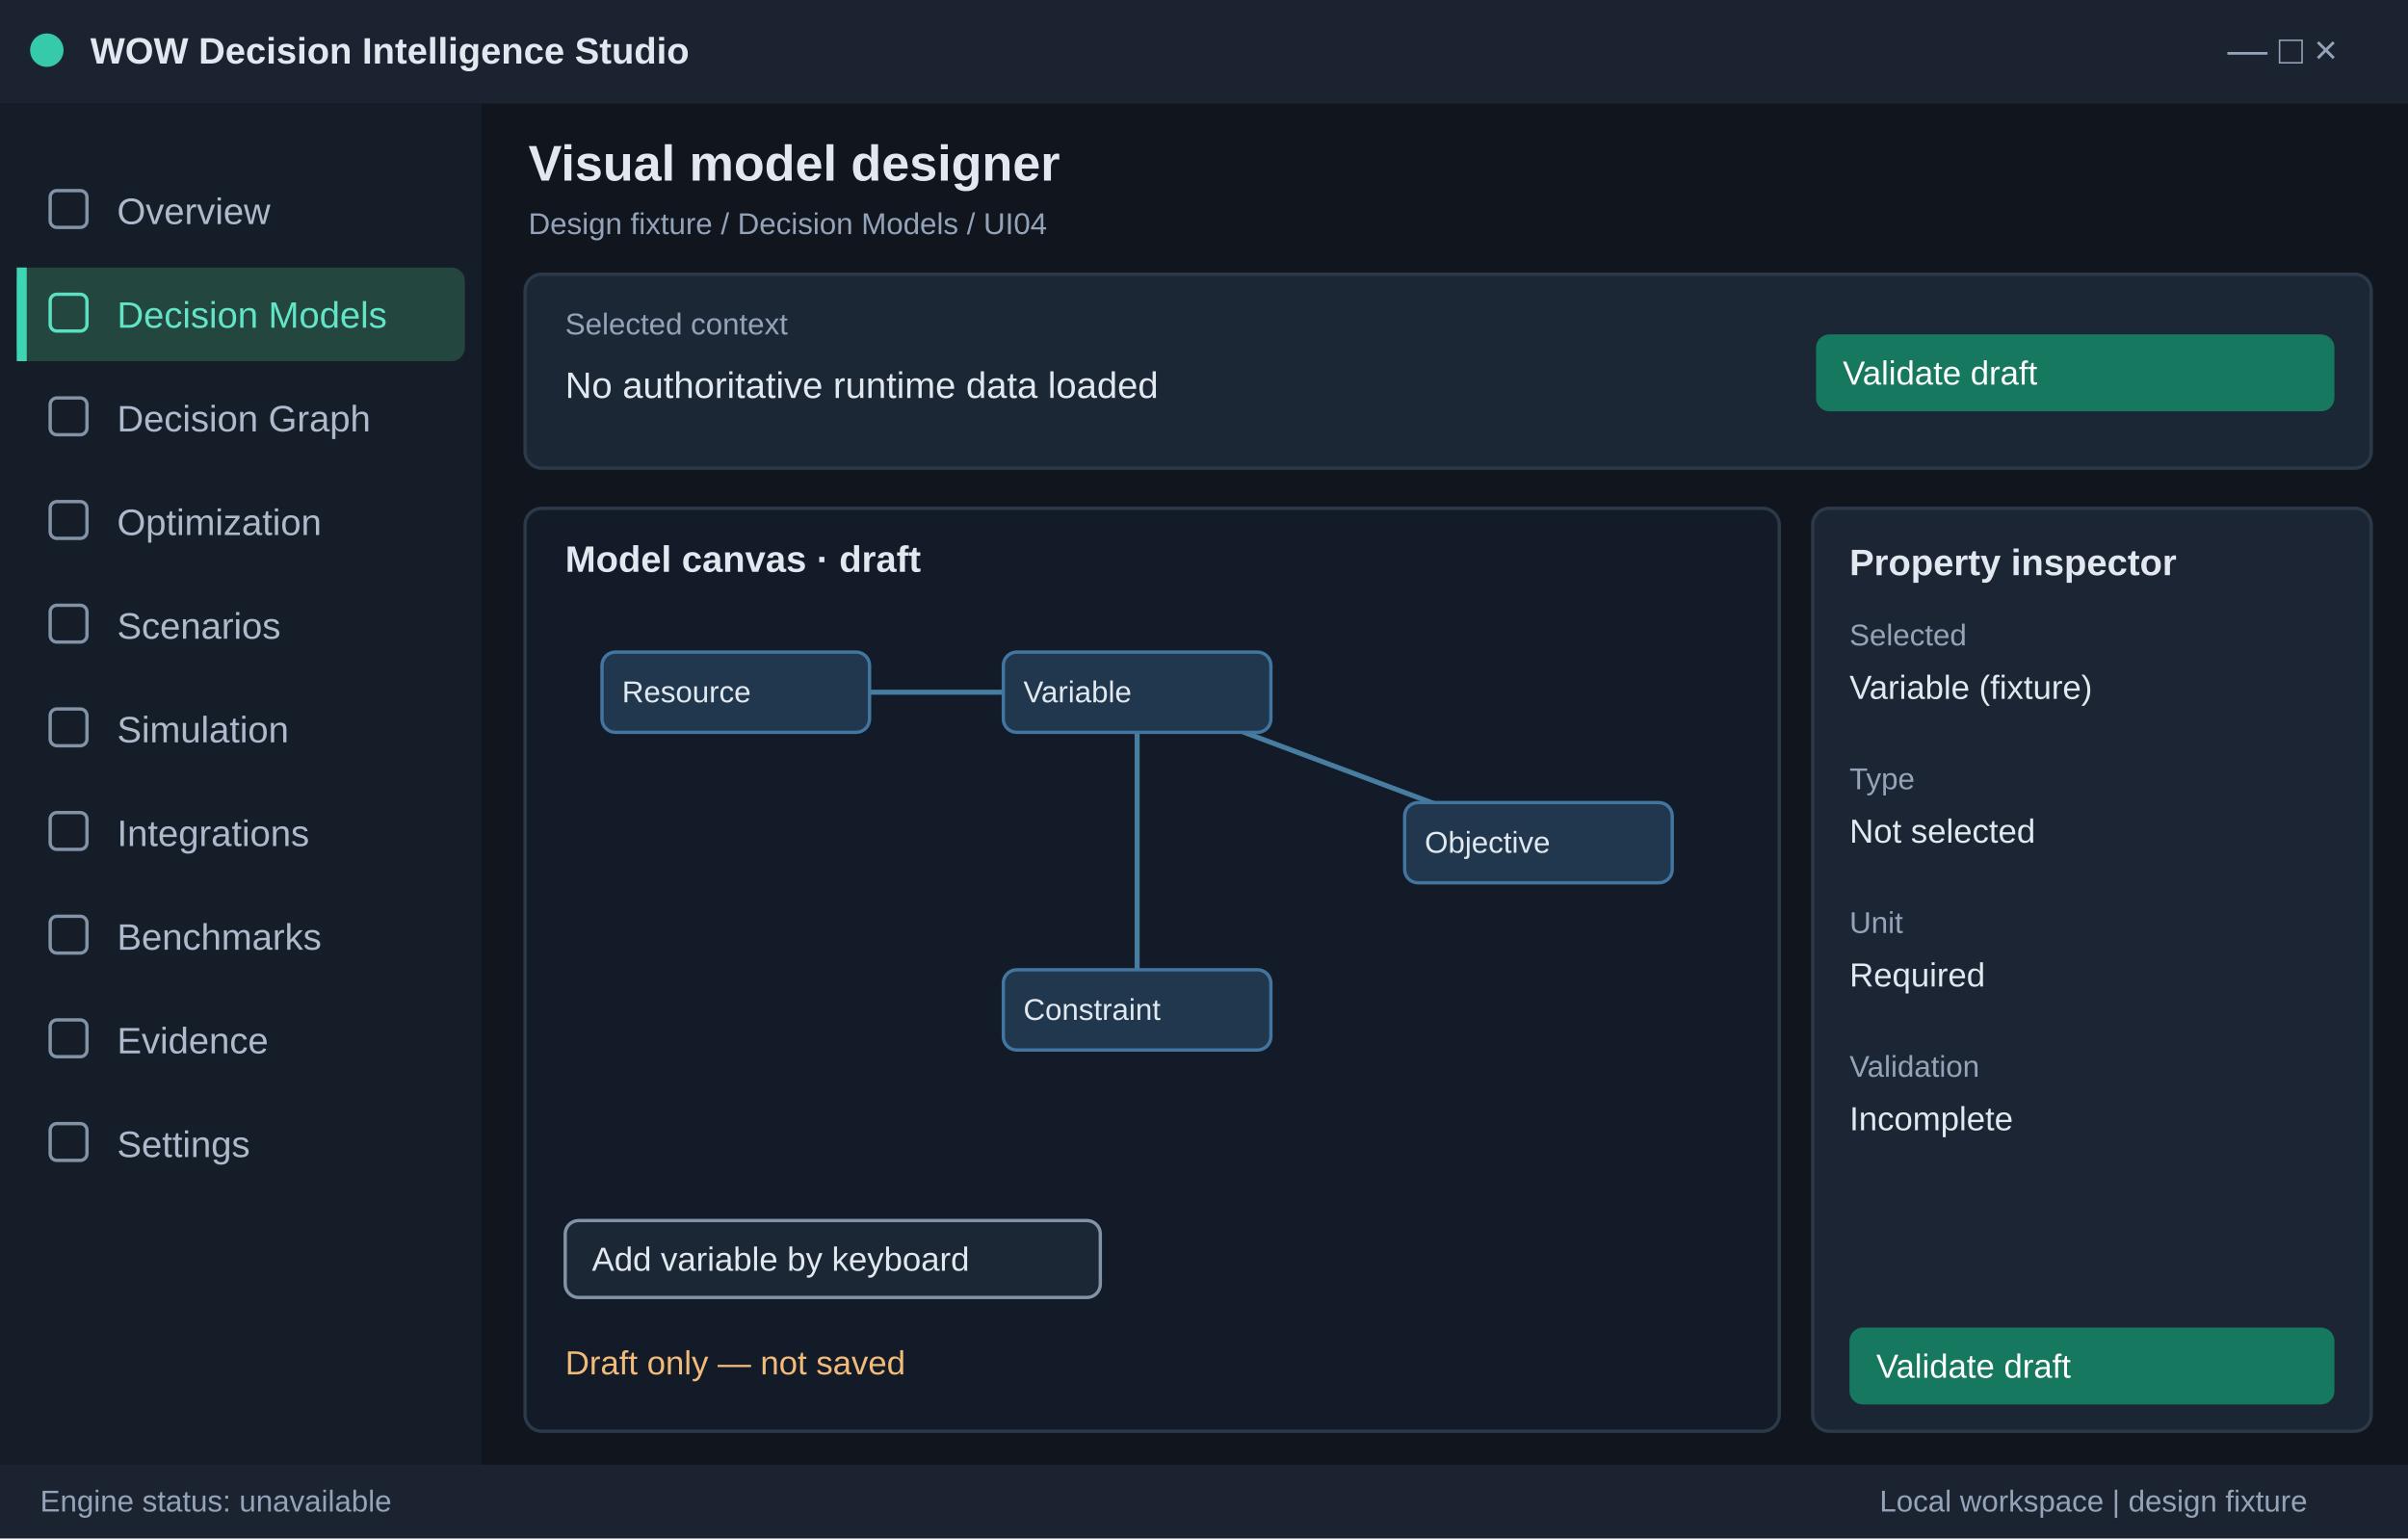
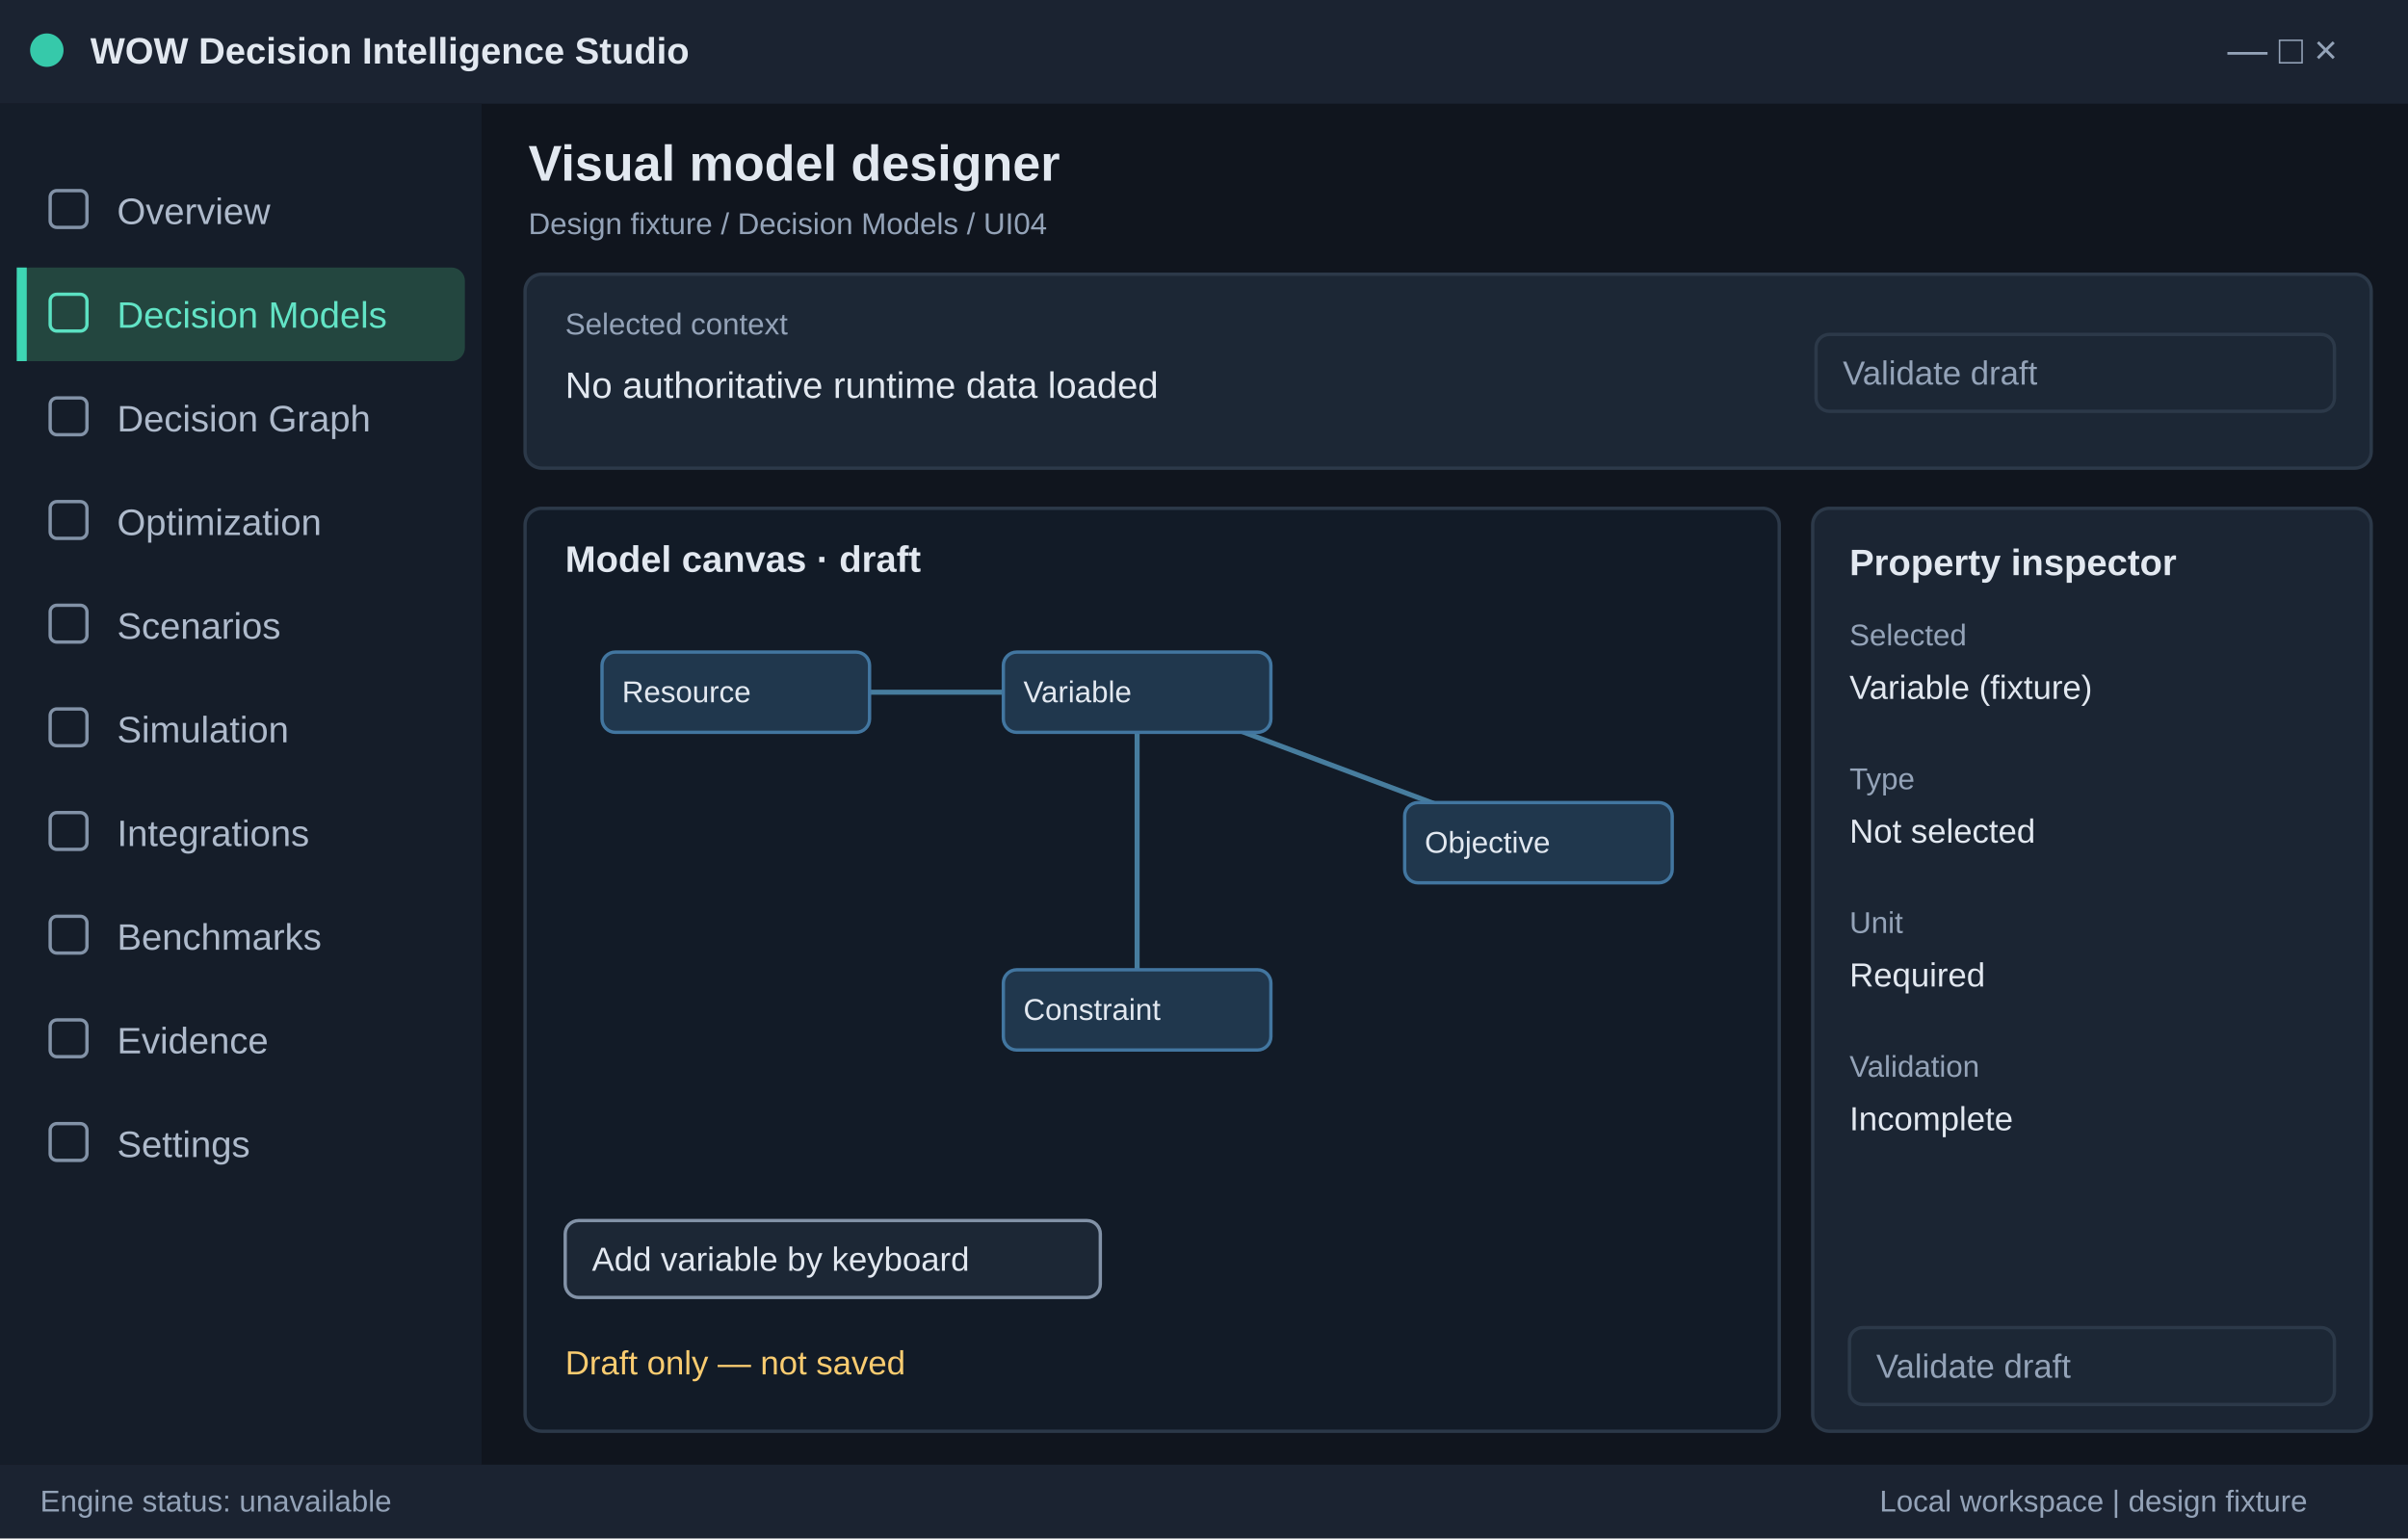
<svg xmlns="http://www.w3.org/2000/svg" viewBox="0 0 720 460" width="720" height="460" font-family="Segoe UI, Arial, sans-serif">
  <rect width="720" height="460" fill="#10151e" />
  <rect x="0" y="0" width="720" height="31" rx="0" fill="#1b2331" />
  <circle cx="14" cy="15" r="5" fill="#36c9aa" />
  <text x="27" y="19" font-size="11" fill="#e2e8f0" font-weight="700" text-anchor="start">WOW Decision Intelligence Studio</text>
  <text x="666" y="19" font-size="12" fill="#94a3b8" font-weight="400" text-anchor="start">— □ ×</text>
  <rect x="0" y="31" width="144" height="407" rx="0" fill="#151d29" />
  <rect x="15" y="57" width="11" height="11" rx="2" fill="none" stroke="#8292a7" />
  <text x="35" y="67" font-size="11" fill="#aebacb" font-weight="400" text-anchor="start">Overview</text>
  <rect x="5" y="80" width="134" height="28" rx="4" fill="#23463f" stroke="none" />
  <rect x="5" y="80" width="3" height="28" rx="0" fill="#3ed5b3" stroke="none" />
  <rect x="15" y="88" width="11" height="11" rx="2" fill="none" stroke="#5be1c2" />
  <text x="35" y="98" font-size="11" fill="#62e4c6" font-weight="400" text-anchor="start">Decision Models</text>
  <rect x="15" y="119" width="11" height="11" rx="2" fill="none" stroke="#8292a7" />
  <text x="35" y="129" font-size="11" fill="#aebacb" font-weight="400" text-anchor="start">Decision Graph</text>
  <rect x="15" y="150" width="11" height="11" rx="2" fill="none" stroke="#8292a7" />
  <text x="35" y="160" font-size="11" fill="#aebacb" font-weight="400" text-anchor="start">Optimization</text>
  <rect x="15" y="181" width="11" height="11" rx="2" fill="none" stroke="#8292a7" />
  <text x="35" y="191" font-size="11" fill="#aebacb" font-weight="400" text-anchor="start">Scenarios</text>
  <rect x="15" y="212" width="11" height="11" rx="2" fill="none" stroke="#8292a7" />
  <text x="35" y="222" font-size="11" fill="#aebacb" font-weight="400" text-anchor="start">Simulation</text>
  <rect x="15" y="243" width="11" height="11" rx="2" fill="none" stroke="#8292a7" />
  <text x="35" y="253" font-size="11" fill="#aebacb" font-weight="400" text-anchor="start">Integrations</text>
  <rect x="15" y="274" width="11" height="11" rx="2" fill="none" stroke="#8292a7" />
  <text x="35" y="284" font-size="11" fill="#aebacb" font-weight="400" text-anchor="start">Benchmarks</text>
  <rect x="15" y="305" width="11" height="11" rx="2" fill="none" stroke="#8292a7" />
  <text x="35" y="315" font-size="11" fill="#aebacb" font-weight="400" text-anchor="start">Evidence</text>
  <rect x="15" y="336" width="11" height="11" rx="2" fill="none" stroke="#8292a7" />
  <text x="35" y="346" font-size="11" fill="#aebacb" font-weight="400" text-anchor="start">Settings</text>
  <text x="158" y="54" font-size="15" fill="#e2e8f0" font-weight="700">Visual model designer</text>
  <text x="158" y="70" font-size="9" fill="#94a3b8" font-weight="400">Design fixture / Decision Models / UI04</text>
  <rect x="157" y="82" width="552" height="58" rx="5" fill="#1c2735" stroke="#2c3949" />
  <text x="169" y="100" font-size="9" fill="#94a3b8" font-weight="400">Selected context</text>
  <text x="169" y="119" font-size="11" fill="#e2e8f0" font-weight="400">No authoritative runtime data loaded</text>
-   <rect x="543" y="100" width="155" height="23" rx="4" fill="#16785f" stroke="none" />
-   <text x="551" y="115" font-size="10" fill="#fff" font-weight="400">Validate draft</text>
+   <g data-control="Validate draft" data-enabled="false">
+     <rect x="543" y="100" width="155" height="23" rx="4" fill="#1c2735" stroke="#2c3949" />
+     <text x="551" y="115" font-size="10" fill="#94a3b8" font-weight="400">Validate draft</text>
+   </g>
  <rect x="157" y="152" width="375" height="276" rx="5" fill="#121b27" stroke="#2c3949" />
  <text x="169" y="171" font-size="11" fill="#e2e8f0" font-weight="700">Model canvas · draft</text>
  <path d="M220 207 L340 207" stroke="#477d9e" stroke-width="1.5" fill="none" />
  <path d="M340 207 L340 302" stroke="#477d9e" stroke-width="1.5" fill="none" />
  <path d="M340 207 L460 252" stroke="#477d9e" stroke-width="1.5" fill="none" />
  <rect x="180" y="195" width="80" height="24" rx="4" fill="#20374d" stroke="#4276a0" />
  <text x="186" y="210" font-size="9" fill="#e2e8f0" font-weight="400">Resource</text>
  <rect x="300" y="195" width="80" height="24" rx="4" fill="#20374d" stroke="#4276a0" />
  <text x="306" y="210" font-size="9" fill="#e2e8f0" font-weight="400">Variable</text>
  <rect x="300" y="290" width="80" height="24" rx="4" fill="#20374d" stroke="#4276a0" />
  <text x="306" y="305" font-size="9" fill="#e2e8f0" font-weight="400">Constraint</text>
  <rect x="420" y="240" width="80" height="24" rx="4" fill="#20374d" stroke="#4276a0" />
  <text x="426" y="255" font-size="9" fill="#e2e8f0" font-weight="400">Objective</text>
-   <rect x="169" y="365" width="160" height="23" rx="4" fill="#1c2735" stroke="#8292a7" />
-   <text x="177" y="380" font-size="10" fill="#e2e8f0" font-weight="400">Add variable by keyboard</text>
-   <text x="169" y="411" font-size="10" fill="#f2bb79" font-weight="400">Draft only — not saved</text>
+   <g data-control="Add variable by keyboard" data-enabled="true">
+     <rect x="169" y="365" width="160" height="23" rx="4" fill="#1c2735" stroke="#8292a7" />
+     <text x="177" y="380" font-size="10" fill="#e2e8f0" font-weight="400">Add variable by keyboard</text>
+   </g>
+   <text x="169" y="411" font-size="10" fill="#facc70" font-weight="400">Draft only — not saved</text>
  <rect x="542" y="152" width="167" height="276" rx="5" fill="#1b2533" stroke="#2c3949" />
  <text x="553" y="172" font-size="11" fill="#e2e8f0" font-weight="700">Property inspector</text>
  <text x="553" y="193" font-size="9" fill="#94a3b8" font-weight="400">Selected</text>
  <text x="553" y="209" font-size="10" fill="#e2e8f0" font-weight="400">Variable (fixture)</text>
  <text x="553" y="236" font-size="9" fill="#94a3b8" font-weight="400">Type</text>
  <text x="553" y="252" font-size="10" fill="#e2e8f0" font-weight="400">Not selected</text>
  <text x="553" y="279" font-size="9" fill="#94a3b8" font-weight="400">Unit</text>
  <text x="553" y="295" font-size="10" fill="#e2e8f0" font-weight="400">Required</text>
  <text x="553" y="322" font-size="9" fill="#94a3b8" font-weight="400">Validation</text>
  <text x="553" y="338" font-size="10" fill="#e2e8f0" font-weight="400">Incomplete</text>
-   <rect x="553" y="397" width="145" height="23" rx="4" fill="#16785f" stroke="none" />
-   <text x="561" y="412" font-size="10" fill="#fff" font-weight="400">Validate draft</text>
+   <g data-control="Validate draft" data-enabled="false">
+     <rect x="553" y="397" width="145" height="23" rx="4" fill="#1c2735" stroke="#2c3949" />
+     <text x="561" y="412" font-size="10" fill="#94a3b8" font-weight="400">Validate draft</text>
+   </g>
  <rect x="0" y="438" width="720" height="22" rx="0" fill="#1b2331" stroke="none" />
  <text x="12" y="452" font-size="9" fill="#94a3b8" font-weight="400">Engine status: unavailable</text>
  <text x="562" y="452" font-size="9" fill="#94a3b8" font-weight="400">Local workspace | design fixture</text>
</svg>
